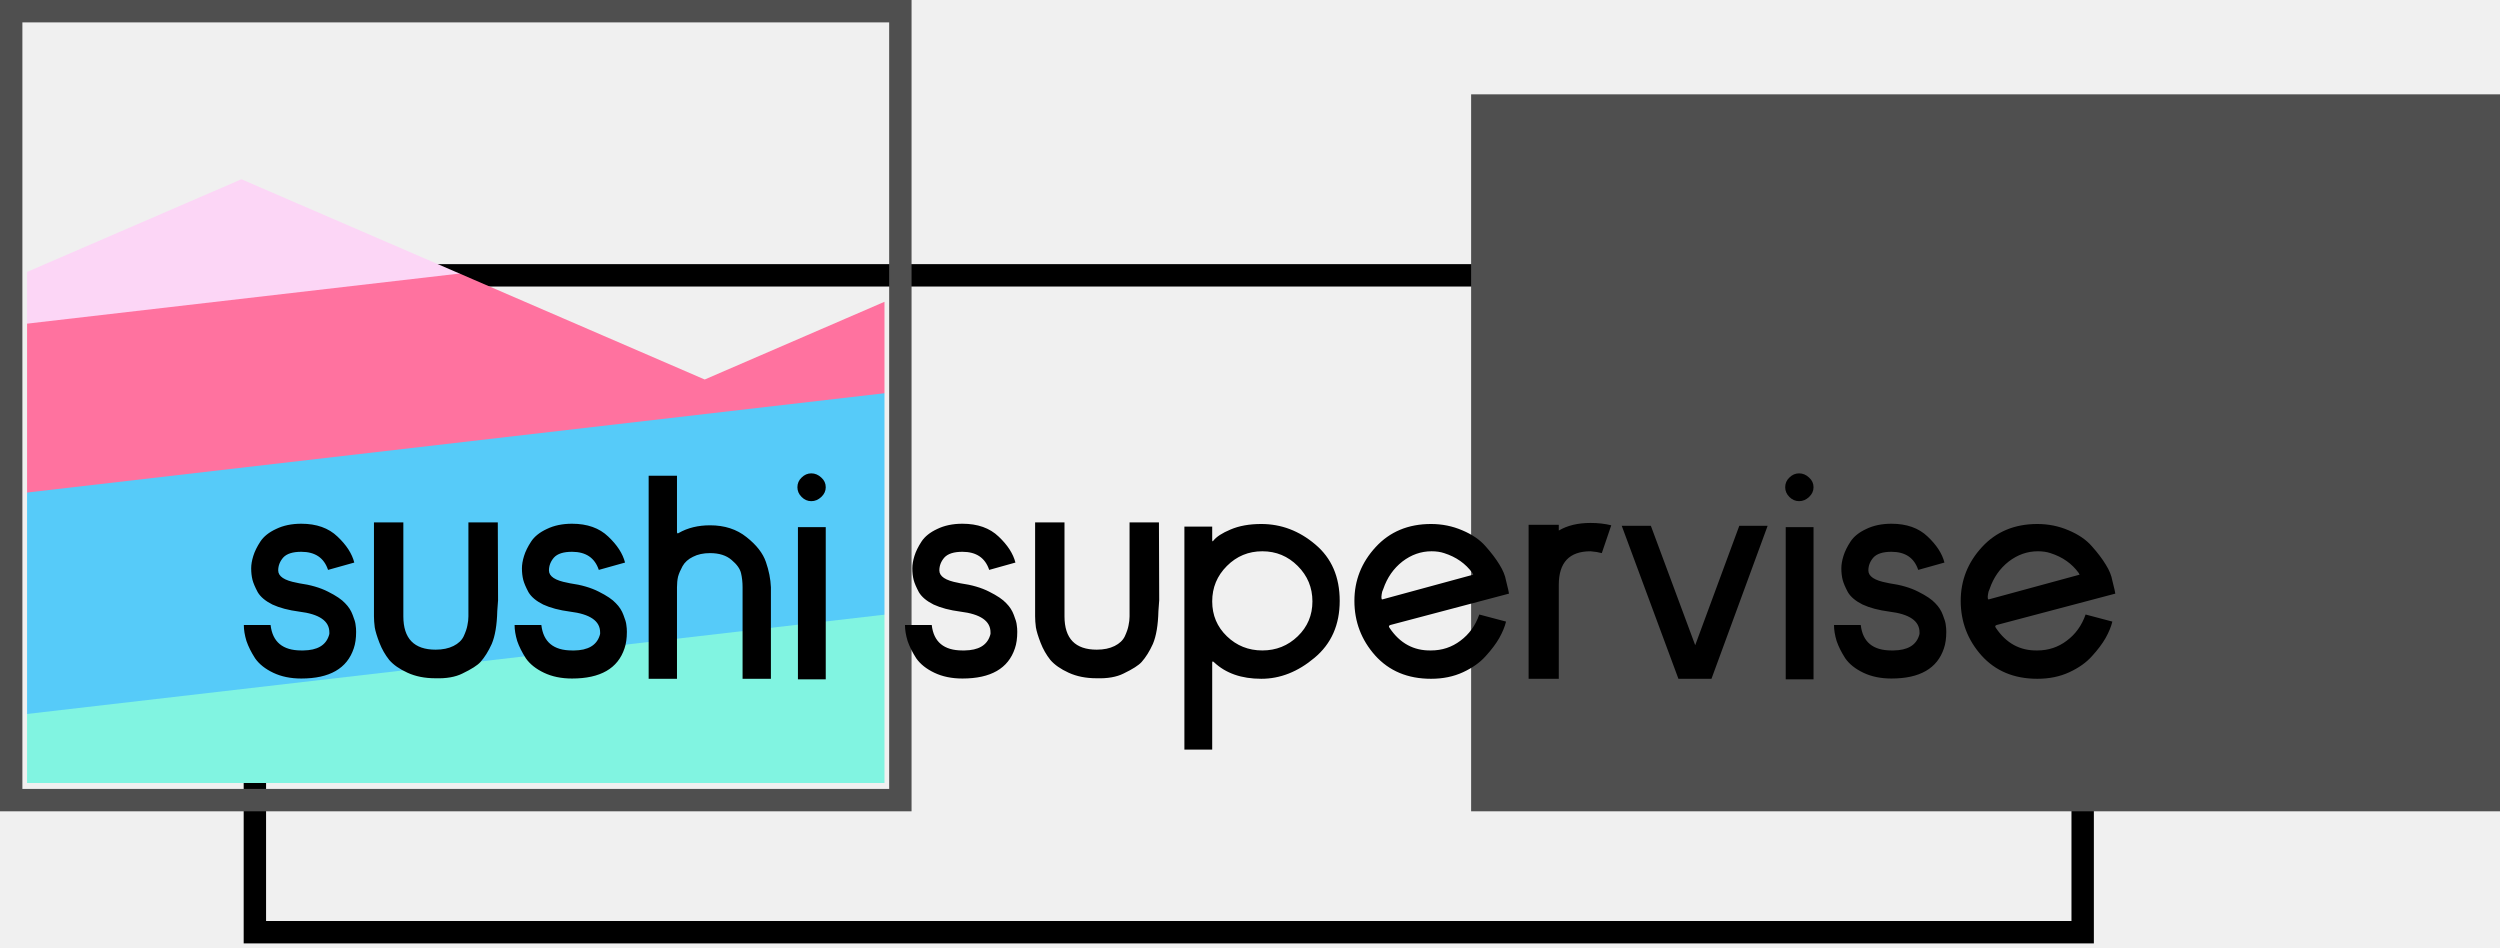
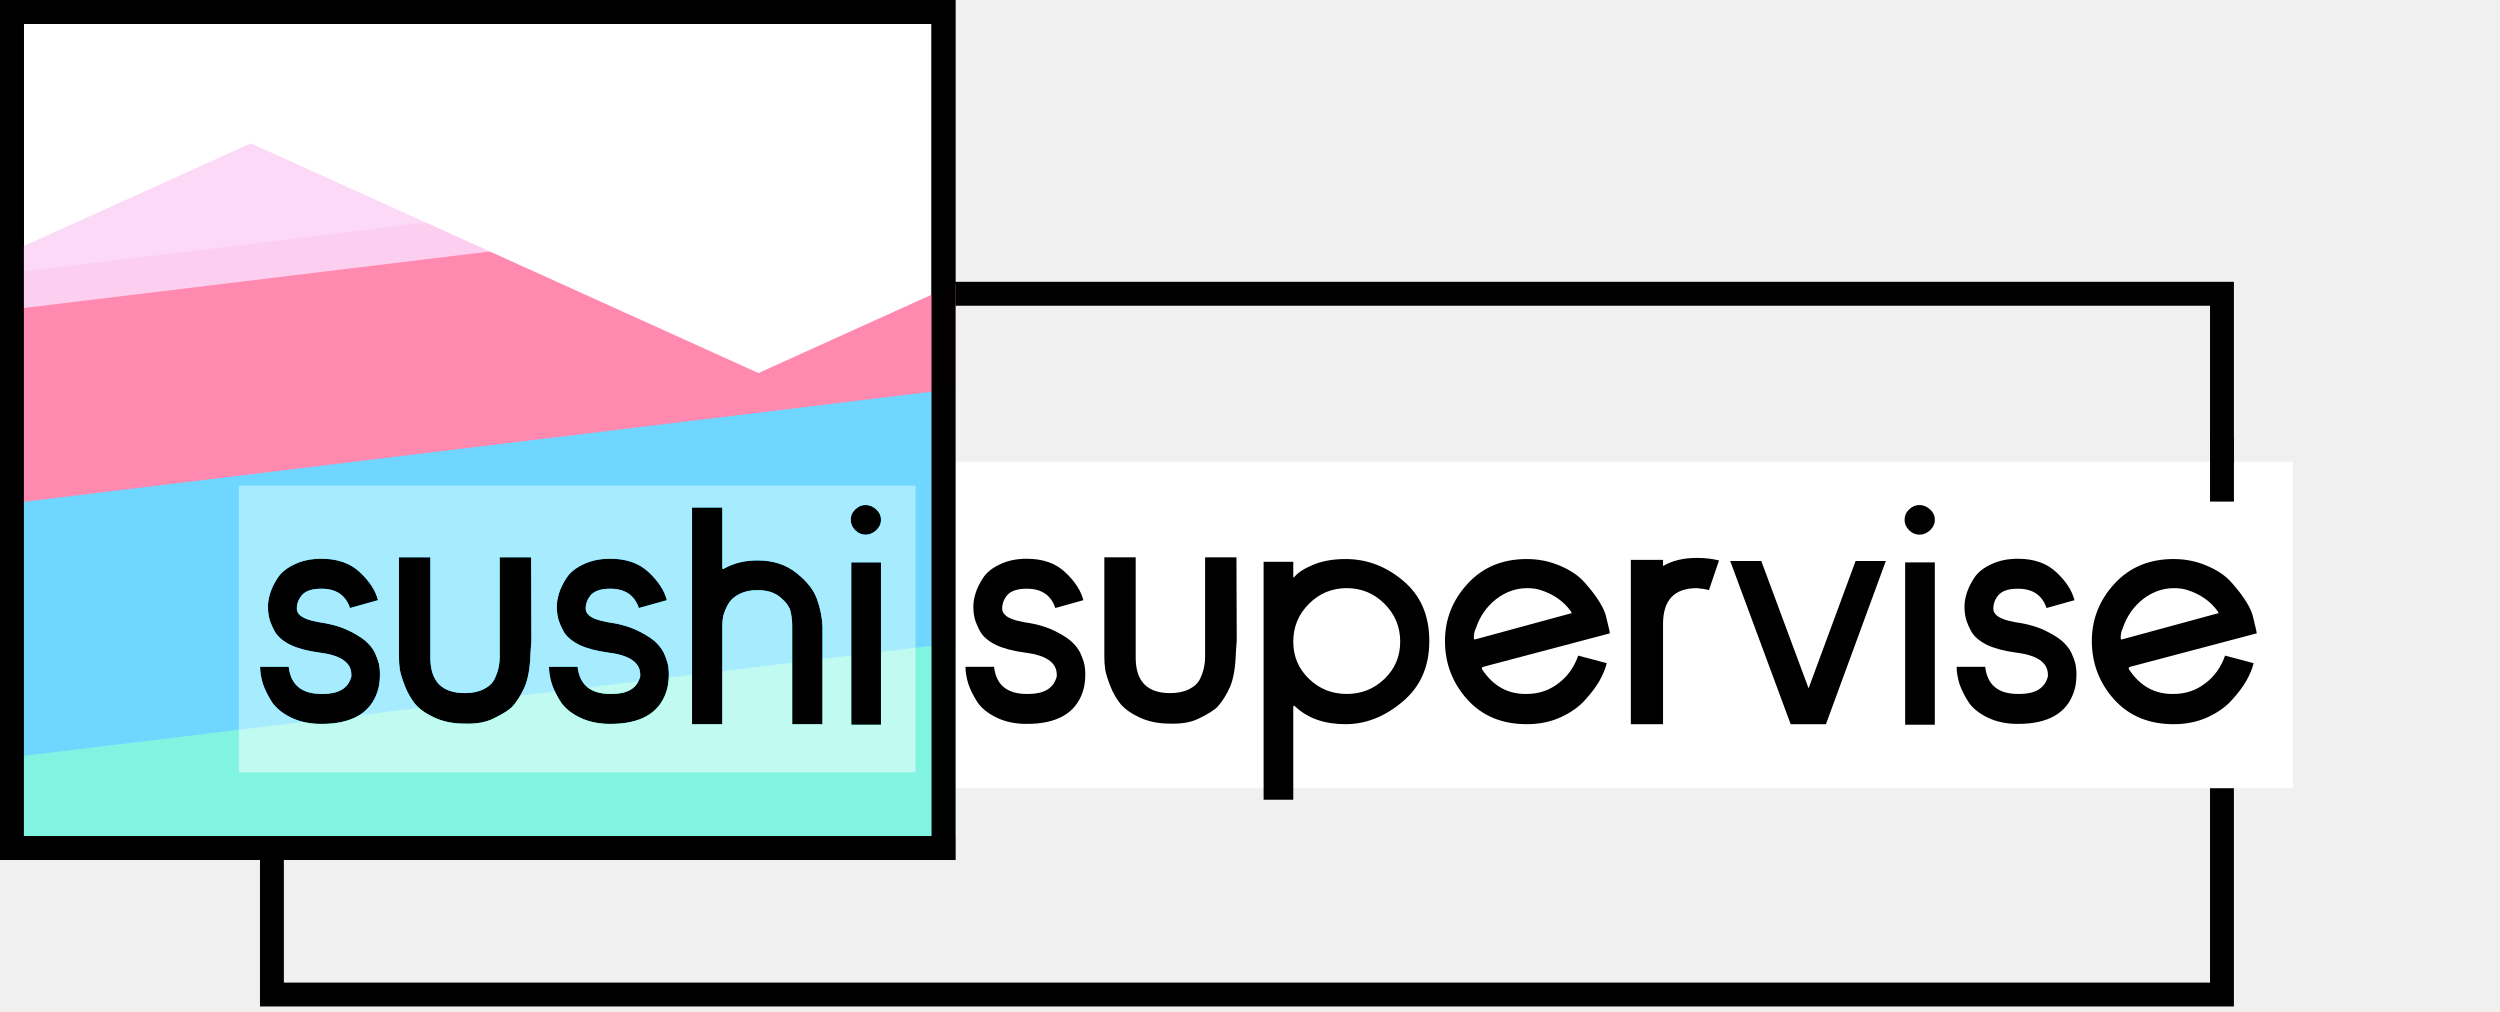
- <svg xmlns="http://www.w3.org/2000/svg" width="335" height="127" viewBox="0 0 335 127" fill="none">
+ <svg xmlns="http://www.w3.org/2000/svg" width="314" height="127" viewBox="0 0 314 127" fill="none">
  <rect x="34.153" y="124.914" width="88.018" height="244.924" transform="rotate(-90 34.1533 124.914)" stroke="black" stroke-width="3" />
-   <rect x="197.13" y="108.715" width="96.074" height="137.87" transform="rotate(-90 197.13 108.715)" fill="#4F4F4F" />
-   <rect x="1.5" y="1.5" width="119.148" height="105.715" stroke="#4F4F4F" stroke-width="3" />
-   <mask id="mask0_1432_371" style="mask-type:alpha" maskUnits="userSpaceOnUse" x="3" y="24" width="116" height="81">
-     <path d="M93.835 52.23L94.43 52.487L95.025 52.23L117.02 42.722V103.423H5.128V37.42L32.351 25.653L93.835 52.23Z" fill="white" stroke="white" stroke-width="3" />
+   <rect x="101" y="99" width="41" height="187" transform="rotate(-90 101 99)" fill="white" />
+   <rect x="1.5" y="1.5" width="117" height="105" fill="white" stroke="black" stroke-width="3" />
+   <mask id="mask0_1490_51" style="mask-type:alpha" maskUnits="userSpaceOnUse" x="2" y="18" width="118" height="87">
+     <path d="M94.64 48.223L95.258 48.503L95.877 48.223L118.5 37.984V103.5H3.5V32.319L31.5 19.646L94.64 48.223Z" fill="white" stroke="white" stroke-width="3" />
  </mask>
-   <g mask="url(#mask0_1432_371)">
-     <rect width="165.776" height="41.186" transform="matrix(0.993359 -0.115057 0.526857 0.849954 -13.0498 88.7515)" fill="#81F4E1" />
-     <rect width="165.776" height="35.112" transform="matrix(0.993359 -0.115057 -0.526857 -0.849954 -7.93115 97.0093)" fill="#56CBF9" />
-     <rect width="165.776" height="29.539" transform="matrix(0.993359 -0.115057 0.526857 0.849954 -40.6538 44.2188)" fill="#FF729F" />
-     <rect width="165.776" height="29.225" transform="matrix(0.993359 -0.115057 -0.526857 -0.849954 -38.1802 48.21)" fill="#FCD6F6" />
+   <g mask="url(#mask0_1490_51)">
+     <rect width="170.37" height="43.746" transform="matrix(0.992727 -0.12039 0.509445 0.860503 -15.1289 87.6099)" fill="#81F4E1" />
+     <rect width="170.37" height="37.294" transform="matrix(0.992727 -0.12039 -0.509445 -0.860503 -9.87207 96.4897)" fill="#6FD6FF" />
+     <rect width="170.37" height="31.375" transform="matrix(0.992727 -0.12039 0.509445 0.860503 -43.48 39.7222)" fill="#FF89AF" />
+     <rect width="170.37" height="31.042" transform="matrix(0.992727 -0.12039 -0.509445 -0.860503 -40.9395 44.0142)" fill="#FCD6F6" fill-opacity="0.9" />
  </g>
+   <rect x="1.5" y="1.5" width="117" height="105" stroke="black" stroke-width="3" />
+   <path d="M279.08 63V55" stroke="black" stroke-width="3" />
  <path d="M40.373 70.18C42.412 70.18 44.029 70.754 45.224 71.902C46.42 73.027 47.17 74.188 47.474 75.383L43.959 76.367C43.42 74.75 42.224 73.941 40.373 73.941C39.224 73.941 38.416 74.199 37.947 74.715C37.502 75.231 37.279 75.805 37.279 76.438C37.279 77.234 38.111 77.785 39.775 78.09L40.092 78.16C41.615 78.371 42.904 78.746 43.959 79.285C45.037 79.824 45.798 80.34 46.244 80.832C46.713 81.301 47.052 81.828 47.263 82.414C47.498 83 47.627 83.445 47.65 83.75C47.697 84.031 47.72 84.336 47.72 84.664C47.72 85.531 47.615 86.269 47.404 86.879C46.513 89.574 44.17 90.922 40.373 90.922C38.943 90.922 37.689 90.664 36.611 90.148C35.533 89.633 34.724 88.988 34.185 88.215C33.67 87.418 33.283 86.644 33.025 85.894C32.791 85.121 32.673 84.406 32.673 83.75H36.259C36.517 86.023 37.888 87.16 40.373 87.16H40.654C42.505 87.137 43.642 86.481 44.064 85.191C44.111 85.074 44.134 84.992 44.134 84.945V84.734C44.134 83.211 42.787 82.285 40.092 81.957C38.662 81.769 37.467 81.453 36.505 81.008C35.568 80.539 34.912 79.988 34.537 79.356C34.185 78.699 33.951 78.148 33.834 77.703C33.717 77.234 33.658 76.719 33.658 76.156C33.658 75.664 33.752 75.113 33.939 74.504C34.127 73.894 34.443 73.25 34.888 72.57C35.334 71.891 36.037 71.328 36.998 70.883C37.959 70.414 39.084 70.18 40.373 70.18ZM50.111 82.59V70.004H54.048V82.59C54.048 85.566 55.49 87.055 58.373 87.055C59.31 87.055 60.107 86.891 60.763 86.562C61.42 86.234 61.877 85.801 62.134 85.262C62.392 84.699 62.556 84.219 62.627 83.82C62.72 83.398 62.767 82.988 62.767 82.59V70.004H66.705L66.74 80.445C66.716 80.844 66.681 81.324 66.634 81.887C66.588 83.762 66.341 85.227 65.896 86.281C65.451 87.266 64.947 88.074 64.384 88.707C63.986 89.152 63.177 89.668 61.959 90.254C61.021 90.723 59.814 90.934 58.338 90.887C56.931 90.887 55.689 90.641 54.611 90.148C53.533 89.656 52.713 89.082 52.15 88.426C51.611 87.746 51.177 86.984 50.849 86.141C50.521 85.297 50.31 84.606 50.217 84.066C50.146 83.527 50.111 83.035 50.111 82.59ZM76.654 70.18C78.693 70.18 80.31 70.754 81.505 71.902C82.701 73.027 83.451 74.188 83.755 75.383L80.24 76.367C79.701 74.75 78.505 73.941 76.654 73.941C75.505 73.941 74.697 74.199 74.228 74.715C73.783 75.231 73.56 75.805 73.56 76.438C73.56 77.234 74.392 77.785 76.056 78.09L76.373 78.16C77.896 78.371 79.185 78.746 80.24 79.285C81.318 79.824 82.08 80.34 82.525 80.832C82.994 81.301 83.334 81.828 83.545 82.414C83.779 83 83.908 83.445 83.931 83.75C83.978 84.031 84.002 84.336 84.002 84.664C84.002 85.531 83.896 86.269 83.685 86.879C82.795 89.574 80.451 90.922 76.654 90.922C75.224 90.922 73.97 90.664 72.892 90.148C71.814 89.633 71.005 88.988 70.466 88.215C69.951 87.418 69.564 86.644 69.306 85.894C69.072 85.121 68.955 84.406 68.955 83.75H72.541C72.799 86.023 74.17 87.16 76.654 87.16H76.935C78.787 87.137 79.924 86.481 80.345 85.191C80.392 85.074 80.416 84.992 80.416 84.945V84.734C80.416 83.211 79.068 82.285 76.373 81.957C74.943 81.769 73.748 81.453 72.787 81.008C71.849 80.539 71.193 79.988 70.818 79.356C70.466 78.699 70.232 78.148 70.115 77.703C69.998 77.234 69.939 76.719 69.939 76.156C69.939 75.664 70.033 75.113 70.22 74.504C70.408 73.894 70.724 73.25 71.17 72.57C71.615 71.891 72.318 71.328 73.279 70.883C74.24 70.414 75.365 70.18 76.654 70.18ZM86.92 90.957V63.746H90.716V71.269C90.716 71.481 90.799 71.527 90.963 71.41C92.158 70.731 93.552 70.391 95.146 70.391C97.091 70.391 98.72 70.918 100.033 71.973C101.369 73.027 102.236 74.141 102.634 75.312C103.033 76.461 103.256 77.586 103.302 78.688V90.957H99.505V78.688C99.505 78.008 99.435 77.375 99.295 76.789C99.154 76.203 98.732 75.617 98.029 75.031C97.326 74.422 96.365 74.117 95.146 74.117C94.255 74.117 93.494 74.281 92.861 74.609C92.228 74.914 91.759 75.336 91.455 75.875C91.174 76.391 90.974 76.859 90.857 77.281C90.763 77.703 90.716 78.172 90.716 78.688V90.957H86.92ZM110.052 63.992C110.451 64.344 110.65 64.777 110.65 65.293C110.65 65.785 110.451 66.219 110.052 66.594C109.654 66.969 109.209 67.156 108.716 67.156C108.224 67.156 107.791 66.969 107.416 66.594C107.041 66.219 106.853 65.785 106.853 65.293C106.853 64.777 107.041 64.344 107.416 63.992C107.791 63.617 108.224 63.43 108.716 63.43C109.209 63.43 109.654 63.617 110.052 63.992ZM110.65 70.637V91.027H106.923V70.637H110.65ZM128.966 70.18C131.006 70.18 132.623 70.754 133.818 71.902C135.013 73.027 135.763 74.188 136.068 75.383L132.552 76.367C132.013 74.75 130.818 73.941 128.966 73.941C127.818 73.941 127.009 74.199 126.541 74.715C126.095 75.231 125.873 75.805 125.873 76.438C125.873 77.234 126.705 77.785 128.369 78.09L128.685 78.16C130.209 78.371 131.498 78.746 132.552 79.285C133.631 79.824 134.392 80.34 134.838 80.832C135.306 81.301 135.646 81.828 135.857 82.414C136.091 83 136.22 83.445 136.244 83.75C136.291 84.031 136.314 84.336 136.314 84.664C136.314 85.531 136.209 86.269 135.998 86.879C135.107 89.574 132.763 90.922 128.966 90.922C127.537 90.922 126.283 90.664 125.205 90.148C124.127 89.633 123.318 88.988 122.779 88.215C122.263 87.418 121.877 86.644 121.619 85.894C121.384 85.121 121.267 84.406 121.267 83.75H124.853C125.111 86.023 126.482 87.16 128.966 87.16H129.248C131.099 87.137 132.236 86.481 132.658 85.191C132.705 85.074 132.728 84.992 132.728 84.945V84.734C132.728 83.211 131.381 82.285 128.685 81.957C127.256 81.769 126.06 81.453 125.099 81.008C124.162 80.539 123.506 79.988 123.131 79.356C122.779 78.699 122.545 78.148 122.427 77.703C122.31 77.234 122.252 76.719 122.252 76.156C122.252 75.664 122.345 75.113 122.533 74.504C122.72 73.894 123.037 73.25 123.482 72.57C123.927 71.891 124.631 71.328 125.591 70.883C126.552 70.414 127.677 70.18 128.966 70.18ZM138.705 82.59V70.004H142.642V82.59C142.642 85.566 144.084 87.055 146.966 87.055C147.904 87.055 148.701 86.891 149.357 86.562C150.013 86.234 150.47 85.801 150.728 85.262C150.986 84.699 151.15 84.219 151.22 83.82C151.314 83.398 151.361 82.988 151.361 82.59V70.004H155.298L155.334 80.445C155.31 80.844 155.275 81.324 155.228 81.887C155.181 83.762 154.935 85.227 154.49 86.281C154.045 87.266 153.541 88.074 152.978 88.707C152.58 89.152 151.771 89.668 150.552 90.254C149.615 90.723 148.408 90.934 146.931 90.887C145.525 90.887 144.283 90.641 143.205 90.148C142.127 89.656 141.306 89.082 140.744 88.426C140.205 87.746 139.771 86.984 139.443 86.141C139.115 85.297 138.904 84.606 138.81 84.066C138.74 83.527 138.705 83.035 138.705 82.59ZM162.435 70.566V72.289C162.435 72.547 162.482 72.606 162.576 72.465C162.998 71.926 163.771 71.422 164.896 70.953C166.045 70.461 167.416 70.215 169.009 70.215C171.681 70.215 174.095 71.129 176.252 72.957C178.431 74.785 179.521 77.305 179.521 80.516C179.521 83.727 178.396 86.269 176.146 88.144C173.92 90.019 171.541 90.957 169.009 90.957C166.361 90.957 164.252 90.219 162.681 88.742C162.517 88.578 162.435 88.602 162.435 88.812V100.449H158.709V70.566H161.064H162.435ZM164.404 85.262C165.716 86.527 167.298 87.16 169.15 87.16C171.002 87.16 172.584 86.527 173.896 85.262C175.209 83.996 175.865 82.438 175.865 80.586C175.865 78.734 175.209 77.152 173.896 75.84C172.584 74.527 171.002 73.871 169.15 73.871C167.298 73.871 165.716 74.527 164.404 75.84C163.091 77.152 162.435 78.734 162.435 80.586C162.435 82.438 163.091 83.996 164.404 85.262ZM198.224 82.344L201.81 83.293C201.646 83.973 201.341 84.711 200.896 85.508C200.451 86.281 199.841 87.09 199.068 87.934C198.318 88.777 197.31 89.492 196.045 90.078C194.779 90.664 193.349 90.957 191.756 90.957C188.638 90.957 186.142 89.914 184.267 87.828C182.416 85.742 181.49 83.305 181.49 80.516C181.49 77.773 182.439 75.371 184.338 73.309C186.236 71.246 188.709 70.215 191.756 70.215C193.232 70.215 194.627 70.496 195.939 71.059C197.275 71.621 198.318 72.336 199.068 73.203C199.841 74.07 200.463 74.891 200.931 75.664C201.4 76.414 201.693 77.129 201.81 77.809C202.068 78.816 202.197 79.402 202.197 79.566H202.127L186.306 83.75C186.095 83.82 186.06 83.949 186.201 84.137C187.584 86.199 189.435 87.207 191.756 87.16C193.232 87.16 194.545 86.727 195.693 85.859C196.865 84.992 197.709 83.82 198.224 82.344ZM185.357 78.934L185.216 79.285C185.193 79.379 185.17 79.496 185.146 79.637C185.123 79.754 185.111 79.859 185.111 79.953C185.111 80.117 185.123 80.223 185.146 80.269C185.17 80.34 185.263 80.34 185.427 80.269L197.31 77.035H197.381C197.427 77.035 197.404 76.953 197.31 76.789C196.396 75.523 195.131 74.633 193.513 74.117C193.021 73.953 192.459 73.871 191.826 73.871C190.42 73.871 189.119 74.328 187.923 75.242C186.728 76.18 185.873 77.41 185.357 78.934ZM204.834 90.957V78.371V70.32H208.877V71.094C210.025 70.414 211.443 70.074 213.131 70.074C214.138 70.074 215.064 70.18 215.908 70.391L214.642 74.117C214.22 74 213.716 73.918 213.131 73.871C210.295 73.871 208.877 75.371 208.877 78.371V90.957H204.834ZM221.216 70.461L227.158 86.457L233.064 70.461H236.861L229.338 90.957H224.908L217.314 70.461H221.216ZM242.416 63.992C242.814 64.344 243.013 64.777 243.013 65.293C243.013 65.785 242.814 66.219 242.416 66.594C242.017 66.969 241.572 67.156 241.08 67.156C240.588 67.156 240.154 66.969 239.779 66.594C239.404 66.219 239.216 65.785 239.216 65.293C239.216 64.777 239.404 64.344 239.779 63.992C240.154 63.617 240.588 63.43 241.08 63.43C241.572 63.43 242.017 63.617 242.416 63.992ZM243.013 70.637V91.027H239.287V70.637H243.013ZM253.455 70.18C255.494 70.18 257.111 70.754 258.306 71.902C259.502 73.027 260.252 74.188 260.556 75.383L257.041 76.367C256.502 74.75 255.306 73.941 253.455 73.941C252.306 73.941 251.498 74.199 251.029 74.715C250.584 75.231 250.361 75.805 250.361 76.438C250.361 77.234 251.193 77.785 252.857 78.09L253.173 78.16C254.697 78.371 255.986 78.746 257.041 79.285C258.119 79.824 258.881 80.34 259.326 80.832C259.795 81.301 260.134 81.828 260.345 82.414C260.58 83 260.709 83.445 260.732 83.75C260.779 84.031 260.802 84.336 260.802 84.664C260.802 85.531 260.697 86.269 260.486 86.879C259.595 89.574 257.252 90.922 253.455 90.922C252.025 90.922 250.771 90.664 249.693 90.148C248.615 89.633 247.806 88.988 247.267 88.215C246.752 87.418 246.365 86.644 246.107 85.894C245.873 85.121 245.756 84.406 245.756 83.75H249.341C249.599 86.023 250.97 87.16 253.455 87.16H253.736C255.588 87.137 256.724 86.481 257.146 85.191C257.193 85.074 257.216 84.992 257.216 84.945V84.734C257.216 83.211 255.869 82.285 253.173 81.957C251.744 81.769 250.548 81.453 249.588 81.008C248.65 80.539 247.994 79.988 247.619 79.356C247.267 78.699 247.033 78.148 246.916 77.703C246.798 77.234 246.74 76.719 246.74 76.156C246.74 75.664 246.834 75.113 247.021 74.504C247.209 73.894 247.525 73.25 247.97 72.57C248.416 71.891 249.119 71.328 250.08 70.883C251.041 70.414 252.166 70.18 253.455 70.18ZM279.47 82.344L283.056 83.293C282.892 83.973 282.588 84.711 282.142 85.508C281.697 86.281 281.088 87.09 280.314 87.934C279.564 88.777 278.556 89.492 277.291 90.078C276.025 90.664 274.595 90.957 273.002 90.957C269.884 90.957 267.388 89.914 265.513 87.828C263.662 85.742 262.736 83.305 262.736 80.516C262.736 77.773 263.685 75.371 265.584 73.309C267.482 71.246 269.955 70.215 273.002 70.215C274.478 70.215 275.873 70.496 277.185 71.059C278.521 71.621 279.564 72.336 280.314 73.203C281.088 74.07 281.709 74.891 282.177 75.664C282.646 76.414 282.939 77.129 283.056 77.809C283.314 78.816 283.443 79.402 283.443 79.566H283.373L267.552 83.75C267.341 83.82 267.306 83.949 267.447 84.137C268.83 86.199 270.681 87.207 273.002 87.16C274.478 87.16 275.791 86.727 276.939 85.859C278.111 84.992 278.955 83.82 279.47 82.344ZM266.603 78.934L266.463 79.285C266.439 79.379 266.416 79.496 266.392 79.637C266.369 79.754 266.357 79.859 266.357 79.953C266.357 80.117 266.369 80.223 266.392 80.269C266.416 80.34 266.509 80.34 266.673 80.269L278.556 77.035H278.627C278.673 77.035 278.65 76.953 278.556 76.789C277.642 75.523 276.377 74.633 274.759 74.117C274.267 73.953 273.705 73.871 273.072 73.871C271.666 73.871 270.365 74.328 269.17 75.242C267.974 76.18 267.119 77.41 266.603 78.934Z" fill="black" />
+   <g style="mix-blend-mode:overlay" opacity="0.5">
+     <rect x="30" y="61" width="85" height="36" fill="white" />
+   </g>
</svg>
